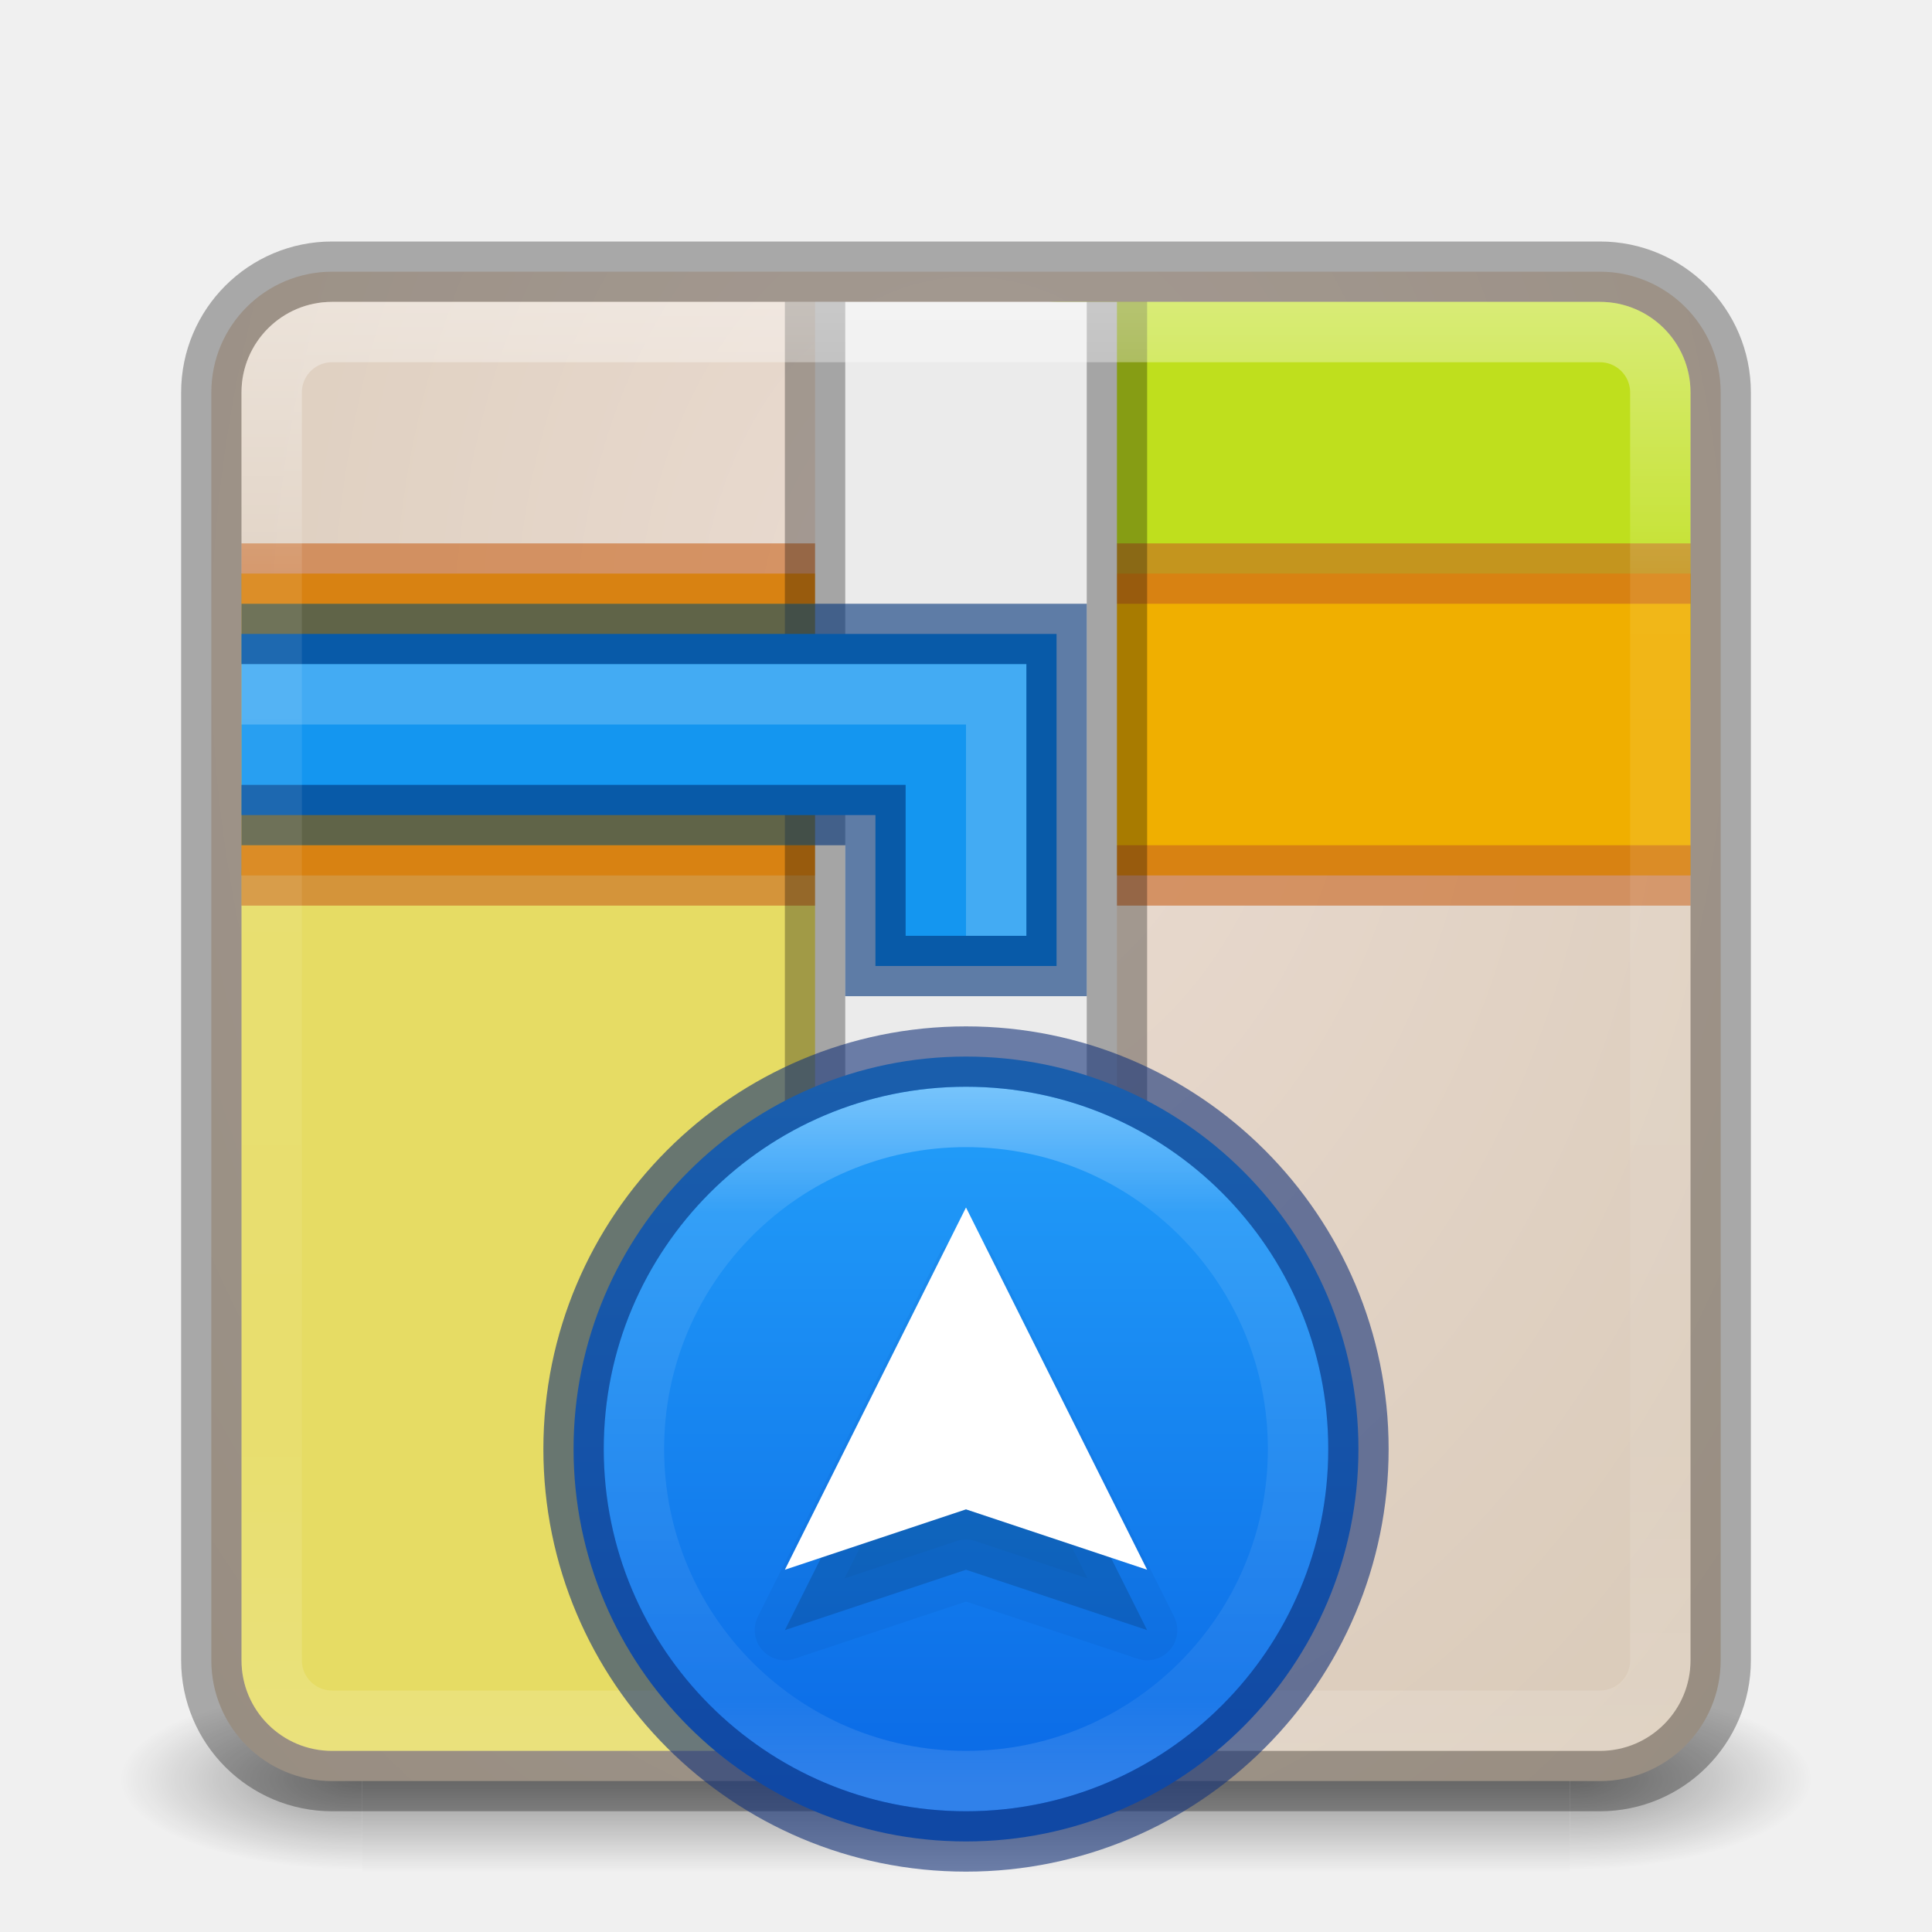
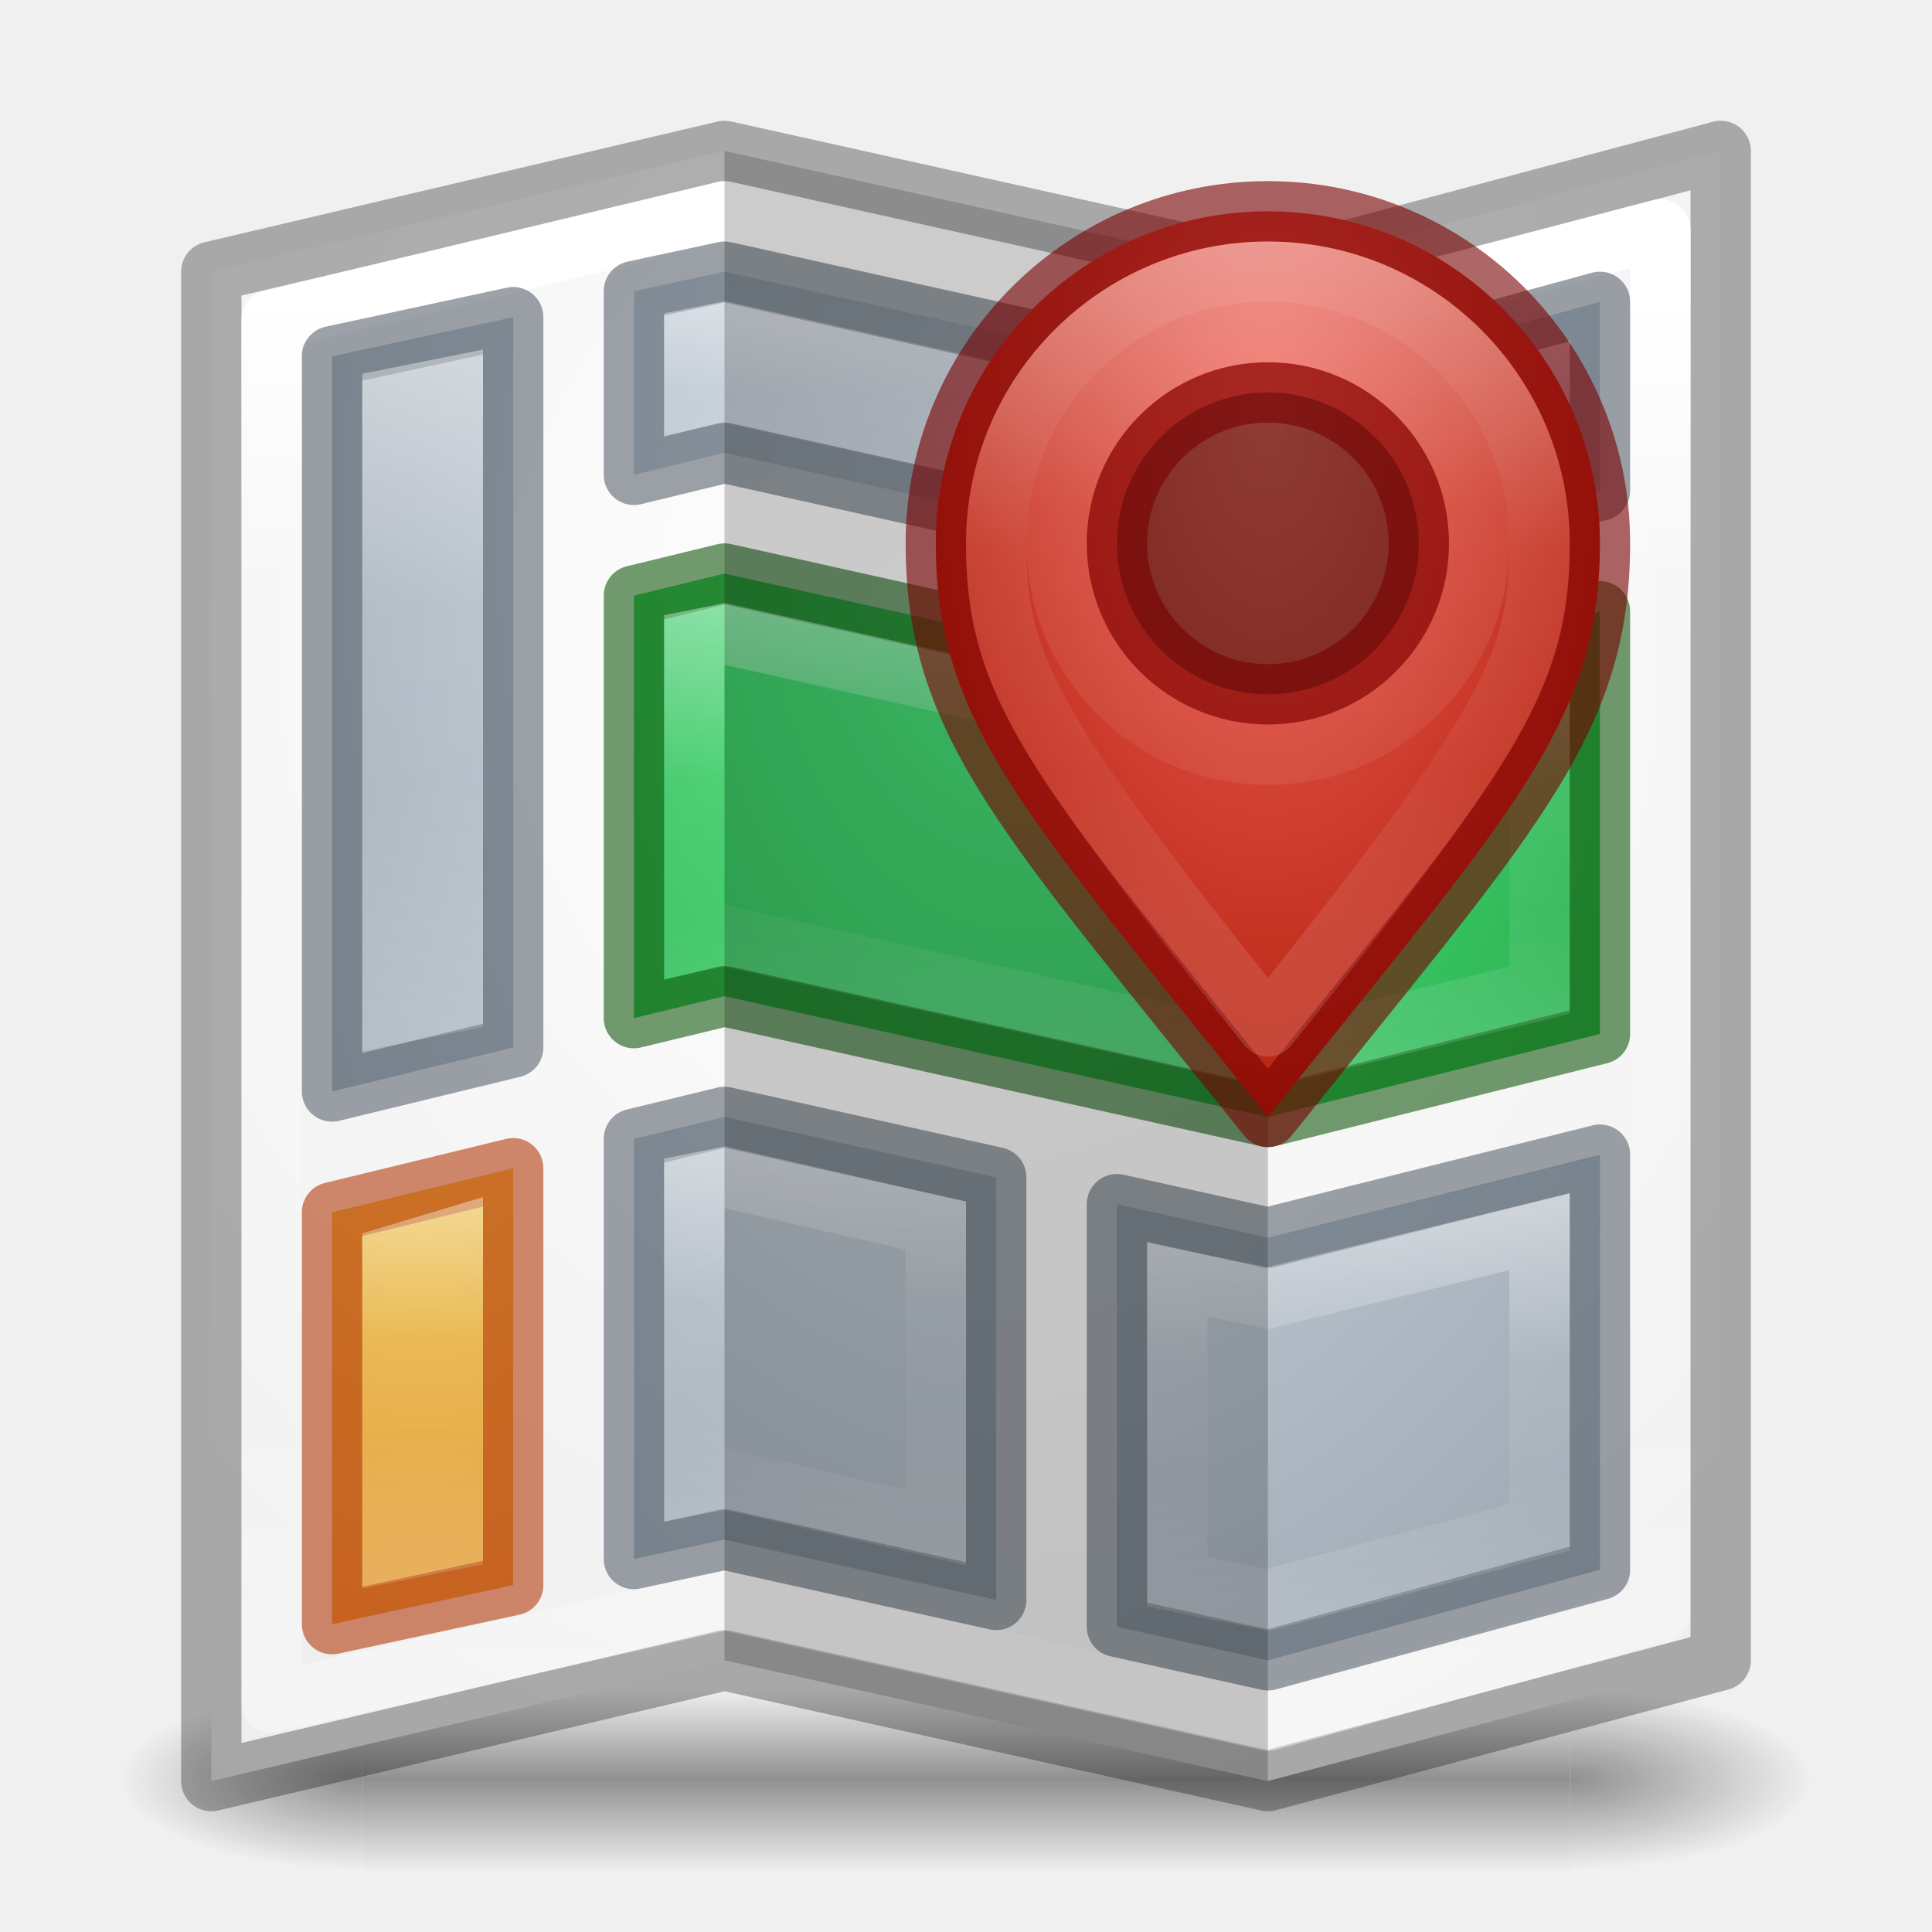
<svg xmlns="http://www.w3.org/2000/svg" xmlns:xlink="http://www.w3.org/1999/xlink" width="32" height="32" viewBox="0 0 32 32" id="svg2" version="1.1">
  <defs id="defs4">
+     <linearGradient id="linearGradient4494">
+       <stop id="stop4496" offset="0" style="stop-color:#ffffff;stop-opacity:1;" />
+       <stop style="stop-color:#ffffff;stop-opacity:0.235" offset="0.364" id="stop4498" />
+       <stop id="stop4500" offset="0.636" style="stop-color:#ffffff;stop-opacity:0.157" />
+       <stop id="stop4502" offset="1" style="stop-color:#ffffff;stop-opacity:0.392" />
+     </linearGradient>
    <linearGradient id="linearGradient4182">
      <stop style="stop-color:#000000;stop-opacity:1;" offset="0" id="stop4184" />
      <stop style="stop-color:#000000;stop-opacity:0;" offset="1" id="stop4186" />
    </linearGradient>
    <linearGradient id="linearGradient4172">
      <stop style="stop-color:#000000;stop-opacity:0" offset="0" id="stop4174" />
      <stop id="stop4180" offset="0.489" style="stop-color:#000000;stop-opacity:1" />
      <stop style="stop-color:#000000;stop-opacity:0;" offset="1" id="stop4176" />
    </linearGradient>
    <linearGradient id="linearGradient4156">
      <stop style="stop-color:#ffffff;stop-opacity:1;" offset="0" id="stop4158" />
      <stop id="stop4164" offset="0.19" style="stop-color:#ffffff;stop-opacity:0.235" />
      <stop style="stop-color:#ffffff;stop-opacity:0.157" offset="0.773" id="stop4166" />
      <stop style="stop-color:#ffffff;stop-opacity:0.392" offset="1" id="stop4160" />
    </linearGradient>
-     <linearGradient id="linearGradient4143">
-       <stop style="stop-color:#ebdcd2;stop-opacity:1" offset="0" id="stop4145" />
-       <stop style="stop-color:#c8b9a0;stop-opacity:1" offset="1" id="stop4147" />
-     </linearGradient>
-     <radialGradient xlink:href="#linearGradient4143" id="radialGradient4149" cx="15.217" cy="1030.327" fx="15.217" fy="1030.327" r="12.5" gradientUnits="userSpaceOnUse" gradientTransform="matrix(4.3598331e-7,3.828611,-2.813661,3.2040584e-7,2915.053,972.8519)" />
+     <radialGradient xlink:href="#linearGradient3779" id="radialGradient4149" cx="15.217" cy="1030.327" fx="15.217" fy="1030.327" r="12.5" gradientUnits="userSpaceOnUse" gradientTransform="matrix(6.5470253e-6,2.099985,-1.915029,5.9703967e-6,1989.169,999.1507)" />
    <linearGradient xlink:href="#linearGradient4172" id="linearGradient4178" x1="-2.904" y1="1041.677" x2="-2.904" y2="1044.708" gradientUnits="userSpaceOnUse" />
    <radialGradient xlink:href="#linearGradient4182" id="radialGradient4188" cx="-11.43" cy="1043.163" fx="-11.43" fy="1043.163" r="2" gradientTransform="matrix(-2.007812,0,0,-0.75,-34.37804,1825.542)" gradientUnits="userSpaceOnUse" />
    <radialGradient xlink:href="#linearGradient4182" id="radialGradient4192" gradientUnits="userSpaceOnUse" gradientTransform="matrix(-2.007812,0,0,-0.75,-31.52334,1825.542)" cx="-11.43" cy="1043.163" fx="-11.43" fy="1043.163" r="2" />
    <linearGradient xlink:href="#linearGradient4156" id="linearGradient4173" x1="15.649" y1="1025.277" x2="15.649" y2="1049.375" gradientUnits="userSpaceOnUse" />
-     <linearGradient gradientTransform="matrix(0.5200003,0,0,0.5200003,-0.6400086,504.9327)" xlink:href="#linearGradient4227-7" id="linearGradient4233-8" x1="32" y1="1025.362" x2="32" y2="1048.362" gradientUnits="userSpaceOnUse" />
-     <linearGradient id="linearGradient4227-7">
-       <stop style="stop-color:#23a0fa;stop-opacity:1" offset="0" id="stop4229-2" />
-       <stop style="stop-color:#0a69e6;stop-opacity:1" offset="1" id="stop4231-3" />
+     <linearGradient id="linearGradient4274">
+       <stop style="stop-color:#d7e1eb;stop-opacity:1" offset="0" id="stop4276" />
+       <stop style="stop-color:#96a0aa;stop-opacity:1" offset="1" id="stop4278" />
    </linearGradient>
-     <linearGradient id="linearGradient3767">
-       <stop style="stop-color:#ffffff;stop-opacity:1;" offset="0" id="stop3769" />
-       <stop id="stop3777" offset="0.189" style="stop-color:#ffffff;stop-opacity:0.235;" />
-       <stop id="stop3775" offset="0.874" style="stop-color:#ffffff;stop-opacity:0.157;" />
-       <stop style="stop-color:#ffffff;stop-opacity:0.392" offset="1" id="stop3771" />
+     <linearGradient id="linearGradient3779">
+       <stop style="stop-color:#ffffff;stop-opacity:1" offset="0" id="stop3781" />
+       <stop style="stop-color:#ebebeb;stop-opacity:1" offset="1" id="stop3783" />
    </linearGradient>
-     <linearGradient xlink:href="#linearGradient3767" id="linearGradient4239" x1="16.397" y1="1038.247" x2="16.397" y2="1049.968" gradientUnits="userSpaceOnUse" />
+     <linearGradient id="linearGradient4205">
+       <stop style="stop-color:#4be67d;stop-opacity:1" offset="0" id="stop4207" />
+       <stop style="stop-color:#1e963c;stop-opacity:1" offset="1" id="stop4209" />
+     </linearGradient>
+     <linearGradient id="linearGradient4221">
+       <stop id="stop4223" offset="0" style="stop-color:#f0d750;stop-opacity:1" />
+       <stop id="stop4225" offset="1" style="stop-color:#dc7d32;stop-opacity:1" />
+     </linearGradient>
+     <linearGradient id="linearGradient4238">
+       <stop id="stop4240" offset="0" style="stop-color:#f0645a;stop-opacity:1" />
+       <stop id="stop4242" offset="1" style="stop-color:#aa1400;stop-opacity:1" />
+     </linearGradient>
+     <radialGradient xlink:href="#linearGradient4274" id="radialGradient4470" cx="17" cy="9.609" fx="17" fy="9.609" r="10.5" gradientTransform="matrix(2.2759213e-8,2.380952,-1.619048,1.5476265e-8,32.55694,-31.47619)" gradientUnits="userSpaceOnUse" />
+     <radialGradient xlink:href="#linearGradient4221" id="radialGradient4474" gradientUnits="userSpaceOnUse" gradientTransform="matrix(1.0699102e-8,1.904762,-0.8571429,0,20.53014,-22.38095)" cx="19.1" cy="15.785" fx="19.1" fy="15.785" r="10.5" />
+     <radialGradient xlink:href="#linearGradient4205" id="radialGradient4480" gradientUnits="userSpaceOnUse" gradientTransform="matrix(2.2759213e-8,2.380952,-1.619048,1.5476265e-8,32.55694,-31.47619)" cx="17" cy="9.609" fx="17" fy="9.609" r="10.5" />
+     <linearGradient xlink:href="#linearGradient4494" id="linearGradient4492" x1="7" y1="1026.362" x2="7" y2="1037.362" gradientUnits="userSpaceOnUse" />
+     <linearGradient xlink:href="#linearGradient4494" id="linearGradient4512" x1="19" y1="1030.362" x2="19" y2="1038.362" gradientUnits="userSpaceOnUse" />
+     <linearGradient xlink:href="#linearGradient4494" id="linearGradient4522" x1="7" y1="1040.362" x2="7" y2="1046.362" gradientUnits="userSpaceOnUse" />
+     <linearGradient xlink:href="#linearGradient4494" id="linearGradient4532" x1="14" y1="1039.362" x2="14" y2="1046.362" gradientUnits="userSpaceOnUse" />
+     <linearGradient xlink:href="#linearGradient4494" id="linearGradient4542" x1="22" y1="1040.362" x2="22" y2="1047.362" gradientUnits="userSpaceOnUse" />
+     <linearGradient xlink:href="#linearGradient4494" id="linearGradient4562" x1="19" y1="1025.362" x2="19" y2="1029.362" gradientUnits="userSpaceOnUse" />
+     <radialGradient xlink:href="#linearGradient4238" id="radialGradient4576" cx="-23" cy="9.234" fx="-23" fy="9.234" r="5.5" gradientTransform="matrix(0,2.545455,-1.409091,0,-9.988636,66.54546)" gradientUnits="userSpaceOnUse" />
+     <linearGradient xlink:href="#linearGradient4494" id="linearGradient4592" x1="-23" y1="1024.362" x2="-23" y2="1039.362" gradientUnits="userSpaceOnUse" />
+     <linearGradient xlink:href="#linearGradient4494" id="linearGradient4607" x1="-23" y1="5" x2="-23" y2="19" gradientUnits="userSpaceOnUse" />
  </defs>
  <g id="layer1" transform="translate(0,-1020.362)">
    <g id="g4194" transform="translate(17.42735,6.669695)" style="opacity:0.4">
      <rect y="1041.693" x="-11.427" height="3" width="20" id="rect4168" style="opacity:1;fill:url(#linearGradient4178);fill-opacity:1;stroke:none;stroke-width:3;stroke-linejoin:round;stroke-miterlimit:4;stroke-dasharray:none;stroke-opacity:1" />
      <rect style="opacity:1;fill:url(#radialGradient4188);fill-opacity:1;stroke:none;stroke-width:3;stroke-linejoin:round;stroke-miterlimit:4;stroke-dasharray:none;stroke-opacity:1" id="rect4170" width="4" height="3" x="-15.427" y="1041.693" />
      <rect transform="scale(-1,1)" y="1041.693" x="-12.573" height="3" width="4" id="rect4190" style="opacity:1;fill:url(#radialGradient4192);fill-opacity:1;stroke:none;stroke-width:3;stroke-linejoin:round;stroke-miterlimit:4;stroke-dasharray:none;stroke-opacity:1" />
    </g>
-     <rect style="opacity:1;fill:url(#radialGradient4149);fill-opacity:1;stroke:none;stroke-width:3;stroke-linejoin:round;stroke-miterlimit:4;stroke-dasharray:none;stroke-opacity:1" id="rect4136" width="25" height="25" x="3.5" y="1024.862" rx="2" ry="2" />
-     <rect style="opacity:1;fill:#bfdf1d;fill-opacity:1;stroke:none;stroke-width:1;stroke-linecap:butt;stroke-linejoin:round;stroke-miterlimit:4;stroke-dasharray:none;stroke-opacity:1" id="rect4307" width="12" height="8" x="16" y="1025.362" rx="1.5" ry="1.5" />
-     <rect ry="1.5" rx="1.5" y="1033.362" x="4" height="16" width="11" id="rect4633" style="opacity:1;fill:#e6dc64;fill-opacity:1;stroke:none;stroke-width:1;stroke-linecap:butt;stroke-linejoin:round;stroke-miterlimit:4;stroke-dasharray:none;stroke-opacity:1" />
-     <rect y="-28" x="1029.862" height="24" width="5" id="rect4221" style="opacity:1;fill:#f0af00;fill-opacity:1;stroke:none;stroke-width:1;stroke-linecap:butt;stroke-linejoin:round;stroke-miterlimit:4;stroke-dasharray:none;stroke-opacity:1" transform="matrix(0,1,-1,0,0,0)" />
-     <path transform="matrix(0,1,-1,0,0,0)" style="opacity:0.6;fill:none;fill-opacity:1;stroke:#c8641e;stroke-width:1;stroke-linecap:butt;stroke-linejoin:miter;stroke-miterlimit:4;stroke-dasharray:none;stroke-opacity:1" d="m 1029.862,-4 0,-24 m 5,0 0,24" id="rect4223" />
-     <rect style="opacity:1;fill:#ebebeb;fill-opacity:1;stroke:none;stroke-width:1;stroke-linecap:butt;stroke-linejoin:round;stroke-miterlimit:4;stroke-dasharray:none;stroke-opacity:1" id="rect4219" width="5" height="24" x="13.5" y="1025.362" />
-     <path style="opacity:0.3;fill:none;fill-opacity:1;stroke:#000000;stroke-width:1;stroke-linecap:butt;stroke-linejoin:round;stroke-miterlimit:4;stroke-dasharray:none;stroke-opacity:1" d="m 18.5,1025.362 0,24 m -5,0 0,-24" id="rect4226" />
-     <rect ry="2" rx="2" y="1024.862" x="3.5" height="25" width="25" id="rect4160" style="opacity:0.3;fill:none;fill-opacity:1;stroke:#000000;stroke-width:1;stroke-linejoin:round;stroke-miterlimit:4;stroke-dasharray:none;stroke-opacity:1" />
-     <path style="opacity:1;fill:#1496f0;fill-opacity:1;stroke:none;stroke-width:1;stroke-linecap:butt;stroke-linejoin:miter;stroke-miterlimit:4;stroke-dasharray:none;stroke-opacity:1" d="M 4 10.5 L 4 13.5 L 14.5 13.5 L 14.5 16 L 17.5 16 L 17.5 13.5 L 17.5 10.5 L 14.5 10.5 L 4 10.5 z " transform="translate(0,1020.362)" id="rect4305" />
-     <path id="path4310" transform="translate(0,1020.362)" d="m 4,13.5 10.5,0 0,2.5 3,0 0,-2.5 0,-3 -3,0 -10.5,0" style="opacity:0.6;fill:none;fill-opacity:1;stroke:#003278;stroke-width:1;stroke-linecap:butt;stroke-linejoin:miter;stroke-miterlimit:4;stroke-dasharray:none;stroke-opacity:1" />
-     <path style="opacity:0.2;fill:#ffffff;fill-opacity:1;stroke:none;stroke-width:1;stroke-linecap:butt;stroke-linejoin:miter;stroke-miterlimit:4;stroke-dasharray:none;stroke-opacity:1" d="M 4 11 L 4 12 L 16 12 L 16 15.5 L 17 15.5 L 17 12 L 17 11 L 16 11 L 4 11 z " transform="translate(0,1020.362)" id="rect4312" />
-     <rect ry="1" rx="1" y="1025.862" x="4.5" height="23" width="23" id="rect4162" style="opacity:0.4;fill:none;fill-opacity:1;stroke:url(#linearGradient4173);stroke-width:1;stroke-linejoin:round;stroke-miterlimit:4;stroke-dasharray:none;stroke-opacity:1" />
-     <g id="g4323">
-       <circle r="6.5" cy="1044.362" cx="16" id="path4217-3" style="opacity:1;fill:url(#linearGradient4233-8);fill-opacity:1;stroke:none;stroke-width:1;stroke-linecap:butt;stroke-linejoin:miter;stroke-miterlimit:4;stroke-dasharray:none;stroke-opacity:1" />
-       <circle style="opacity:0.4;fill:none;fill-opacity:1;stroke:url(#linearGradient4239);stroke-width:1;stroke-linecap:butt;stroke-linejoin:miter;stroke-miterlimit:4;stroke-dasharray:none;stroke-opacity:1" id="circle4229" cx="16" cy="1044.362" r="5.5" />
-       <circle style="opacity:0.6;fill:none;fill-opacity:1;stroke:#143278;stroke-width:1;stroke-linecap:butt;stroke-linejoin:miter;stroke-miterlimit:4;stroke-dasharray:none;stroke-opacity:1" id="circle4301" cx="16" cy="1044.362" r="6.5" />
+     <path style="opacity:1;fill:url(#radialGradient4149);fill-opacity:1;stroke:none;stroke-width:3;stroke-linejoin:round;stroke-miterlimit:4;stroke-dasharray:none;stroke-opacity:1" d="M 3.5,1024.862 12,1022.862 l 9,2 7.5,-2 0,25 -7.5,2 -9,-2 -8.5,2 z" id="rect4136" />
+     <path style="opacity:0.3;fill:none;fill-opacity:1;stroke:#000000;stroke-width:1;stroke-linejoin:round;stroke-miterlimit:4;stroke-dasharray:none;stroke-opacity:1" d="M 3.5,1024.862 12,1022.862 l 9,2 7.5,-2 0,25 -7.5,2 -9,-2 -8.5,2 z" id="rect4160" />
+     <path style="opacity:1;fill:none;fill-opacity:1;stroke:url(#linearGradient4173);stroke-width:1;stroke-linejoin:round;stroke-miterlimit:4;stroke-dasharray:none;stroke-opacity:1" d="m 4.5,1025.662 7.5,-1.8 9,2 6.5,-1.7 0,22.9 -6.5,1.8 -9,-2 -7.5,1.7 z" id="rect4162" />
+     <path style="opacity:1;fill:url(#radialGradient4470);fill-opacity:1;stroke:none;stroke-width:3;stroke-linejoin:round;stroke-miterlimit:4;stroke-dasharray:none;stroke-opacity:1" d="m 12,4.5 -1.5,0.322 0,3.043 L 12,7.5 21,9.5 26.5,8.125 26.5,5 21,6.5 Z m -3.5,0.754 -3,0.646 0,12.178 3,-0.729 z M 12,18.5 l -1.5,0.363 0,6.959 L 12,25.5 l 4.5,1 0,-7 z m 14.5,0.625 -5.5,1.375 -2.5,-0.555 0,7 L 21,27.5 26.5,26 Z" transform="translate(0,1020.362)" id="path4445" />
+     <path id="path4460" transform="translate(0,1020.362)" d="m 12,4.5 -1.5,0.322 0,3.043 L 12,7.5 21,9.5 26.5,8.125 26.5,5 21,6.5 Z m -3.5,0.754 -3,0.646 0,12.178 3,-0.729 z M 12,18.5 l -1.5,0.363 0,6.959 L 12,25.5 l 4.5,1 0,-7 z m 14.5,0.625 -5.5,1.375 -2.5,-0.555 0,7 L 21,27.5 26.5,26 Z" style="opacity:0.6;fill:none;fill-opacity:1;stroke:#5a646e;stroke-width:1;stroke-linejoin:round;stroke-miterlimit:4;stroke-dasharray:none;stroke-opacity:1" />
+     <path id="path4472" transform="translate(0,1020.362)" d="m 8.5,19.35 -3,0.729 0,6.822 3,-0.646 z" style="opacity:1;fill:url(#radialGradient4474);fill-opacity:1;stroke:none;stroke-width:3;stroke-linejoin:round;stroke-miterlimit:4;stroke-dasharray:none;stroke-opacity:1" />
+     <path style="opacity:0.6;fill:none;fill-opacity:1;stroke:#b43c0f;stroke-width:1;stroke-linejoin:round;stroke-miterlimit:4;stroke-dasharray:none;stroke-opacity:1" d="m 8.5,19.35 -3,0.729 0,6.822 3,-0.646 z" transform="translate(0,1020.362)" id="path4476" />
+     <path id="path4478" transform="translate(0,1020.362)" d="m 12,9.5 -1.5,0.365 0,6.998 L 12,16.5 l 9,2 5.5,-1.375 0,-7 L 21,11.5 Z" style="opacity:1;fill:url(#radialGradient4480);fill-opacity:1;stroke:none;stroke-width:3;stroke-linejoin:round;stroke-miterlimit:4;stroke-dasharray:none;stroke-opacity:1" />
+     <path style="opacity:0.6;fill:none;fill-opacity:1;stroke:#145a0f;stroke-width:1;stroke-linejoin:round;stroke-miterlimit:4;stroke-dasharray:none;stroke-opacity:1" d="m 12,9.5 -1.5,0.365 0,6.998 L 12,16.5 l 9,2 5.5,-1.375 0,-7 L 21,11.5 Z" transform="translate(0,1020.362)" id="path4482" />
+     <path style="fill:none;fill-rule:evenodd;stroke:url(#linearGradient4492);stroke-width:1px;stroke-linecap:butt;stroke-linejoin:miter;stroke-opacity:1;opacity:0.4" d="m 6.5,1037.162 1,-0.2 0,-10.2 -1,0.2 z" id="path4484" />
+     <path style="fill:none;fill-rule:evenodd;stroke:url(#linearGradient4512);stroke-width:1px;stroke-linecap:butt;stroke-linejoin:miter;stroke-opacity:1;opacity:0.4" d="m 11.5,1035.962 0.5,-0.1 9,2 4.5,-1.1 0,-5 -4.5,1.1 -9,-2 -0.5,0.1 z" id="path4504" />
+     <path style="fill:none;fill-rule:evenodd;stroke:url(#linearGradient4522);stroke-width:1px;stroke-linecap:butt;stroke-linejoin:miter;stroke-opacity:1;opacity:0.4" d="m 6.5,1046.062 1,-0.2 0,-5 -1,0.3 z" id="path4514" />
+     <path style="fill:none;fill-rule:evenodd;stroke:url(#linearGradient4532);stroke-width:1px;stroke-linecap:butt;stroke-linejoin:miter;stroke-opacity:1;opacity:0.4" d="m 11.5,1044.962 0.5,-0.1 3.5,0.8 0,-5 -3.5,-0.8 -0.5,0.1 z" id="path4524" />
+     <path style="opacity:0.4;fill:none;fill-rule:evenodd;stroke:url(#linearGradient4542);stroke-width:1px;stroke-linecap:butt;stroke-linejoin:miter;stroke-opacity:1" d="m 19.5,1046.562 1.5,0.3 4.5,-1.2 0,-4.9 -4.5,1.1 -1.5,-0.3 z" id="path4534" />
+     <path style="fill:none;fill-rule:evenodd;stroke:url(#linearGradient4562);stroke-width:1px;stroke-linecap:butt;stroke-linejoin:miter;stroke-opacity:1;opacity:0.4" d="m 11.5,1026.962 0.5,-0.1 9,2 4.5,-1.1 0,-1.1 -4.5,1.2 -9,-2 -0.5,0.1 z" id="path4554" />
+     <path id="path4618" d="m 12,1022.862 9,2 0,25 -9,-2 z" style="opacity:0.2;fill:#000000;fill-opacity:1;stroke:none;stroke-width:3;stroke-linejoin:round;stroke-miterlimit:4;stroke-dasharray:none;stroke-opacity:1" />
+     <g id="g4609" transform="translate(44,-0.99997)">
+       <circle style="opacity:0.4;fill:#000000;fill-opacity:1;stroke:none;stroke-width:1;stroke-linecap:butt;stroke-linejoin:round;stroke-miterlimit:4;stroke-dasharray:none;stroke-opacity:1" id="circle4402" cx="-22.755" cy="1030.585" r="2.5" />
+       <path id="path4314" transform="translate(0,1020.362)" d="m -23,4.5 c -3.038,1e-6 -5.5,2.462 -5.5,5.5 0,3 1.5,4.5 5.5,9.5 4,-5 5.5,-6.5 5.5,-9.5 -1e-6,-3.038 -2.462,-5.5 -5.5,-5.5 z" style="opacity:1;fill:url(#radialGradient4576);fill-opacity:1;stroke:none;stroke-width:1;stroke-linecap:butt;stroke-linejoin:round;stroke-miterlimit:4;stroke-dasharray:none;stroke-opacity:1" />
+       <circle style="opacity:0.4;fill:#000000;fill-opacity:1;stroke:none;stroke-width:1;stroke-linecap:butt;stroke-linejoin:round;stroke-miterlimit:4;stroke-dasharray:none;stroke-opacity:1" id="circle4567" cx="-23" cy="1030.362" r="2.5" />
+       <circle r="2.5" cy="1030.362" cx="-23" id="circle4578" style="opacity:0.6;fill:none;fill-opacity:1;stroke:#780000;stroke-width:1;stroke-linecap:butt;stroke-linejoin:round;stroke-miterlimit:4;stroke-dasharray:none;stroke-opacity:1" />
+       <path style="opacity:0.6;fill:none;fill-opacity:1;stroke:#780000;stroke-width:1;stroke-linecap:butt;stroke-linejoin:round;stroke-miterlimit:4;stroke-dasharray:none;stroke-opacity:1" d="m -23,4.5 c -3.038,1e-6 -5.5,2.462 -5.5,5.5 0,3 1.5,4.5 5.5,9.5 4,-5 5.5,-6.5 5.5,-9.5 -1e-6,-3.038 -2.462,-5.5 -5.5,-5.5 z" transform="translate(0,1020.362)" id="path4580" />
+       <path id="path4582" transform="translate(0,1020.362)" d="m -23,5.5 c -2.485,0 -4.5,2.015 -4.5,4.5 0,2 0.5,3 4.5,8 4,-5 4.5,-6 4.5,-8 0,-2.485 -2.015,-4.5 -4.5,-4.5 z" style="opacity:0.4;fill:none;fill-opacity:1;stroke:url(#linearGradient4607);stroke-width:1;stroke-linecap:butt;stroke-linejoin:round;stroke-miterlimit:4;stroke-dasharray:none;stroke-opacity:1" />
+       <circle style="opacity:0.4;fill:none;fill-opacity:1;stroke:url(#linearGradient4592);stroke-width:1;stroke-linecap:butt;stroke-linejoin:round;stroke-miterlimit:4;stroke-dasharray:none;stroke-opacity:1" id="circle4584" cx="-23" cy="1030.362" r="3.5" />
    </g>
-     <path style="opacity:0.07;fill:#000000;fill-opacity:1;stroke:#003278;stroke-width:1;stroke-linecap:butt;stroke-linejoin:round;stroke-miterlimit:4;stroke-dasharray:none;stroke-opacity:1" d="m 19,1047.362 -3,-1 -3,1 3,-6 z" id="path4336" />
-     <path id="path4334" d="m 19,1047.362 -3,-1 -3,1 3,-6 z" style="opacity:0.15;fill:#000000;fill-opacity:1;stroke:none;stroke-width:1;stroke-linecap:butt;stroke-linejoin:miter;stroke-miterlimit:4;stroke-dasharray:none;stroke-opacity:1" />
-     <path style="opacity:1;fill:#ffffff;fill-opacity:1;stroke:none;stroke-width:1;stroke-linecap:butt;stroke-linejoin:miter;stroke-miterlimit:4;stroke-dasharray:none;stroke-opacity:1" d="m 19,1046.362 -3,-1 -3,1 3,-6 z" id="path4249-2" />
  </g>
</svg>
